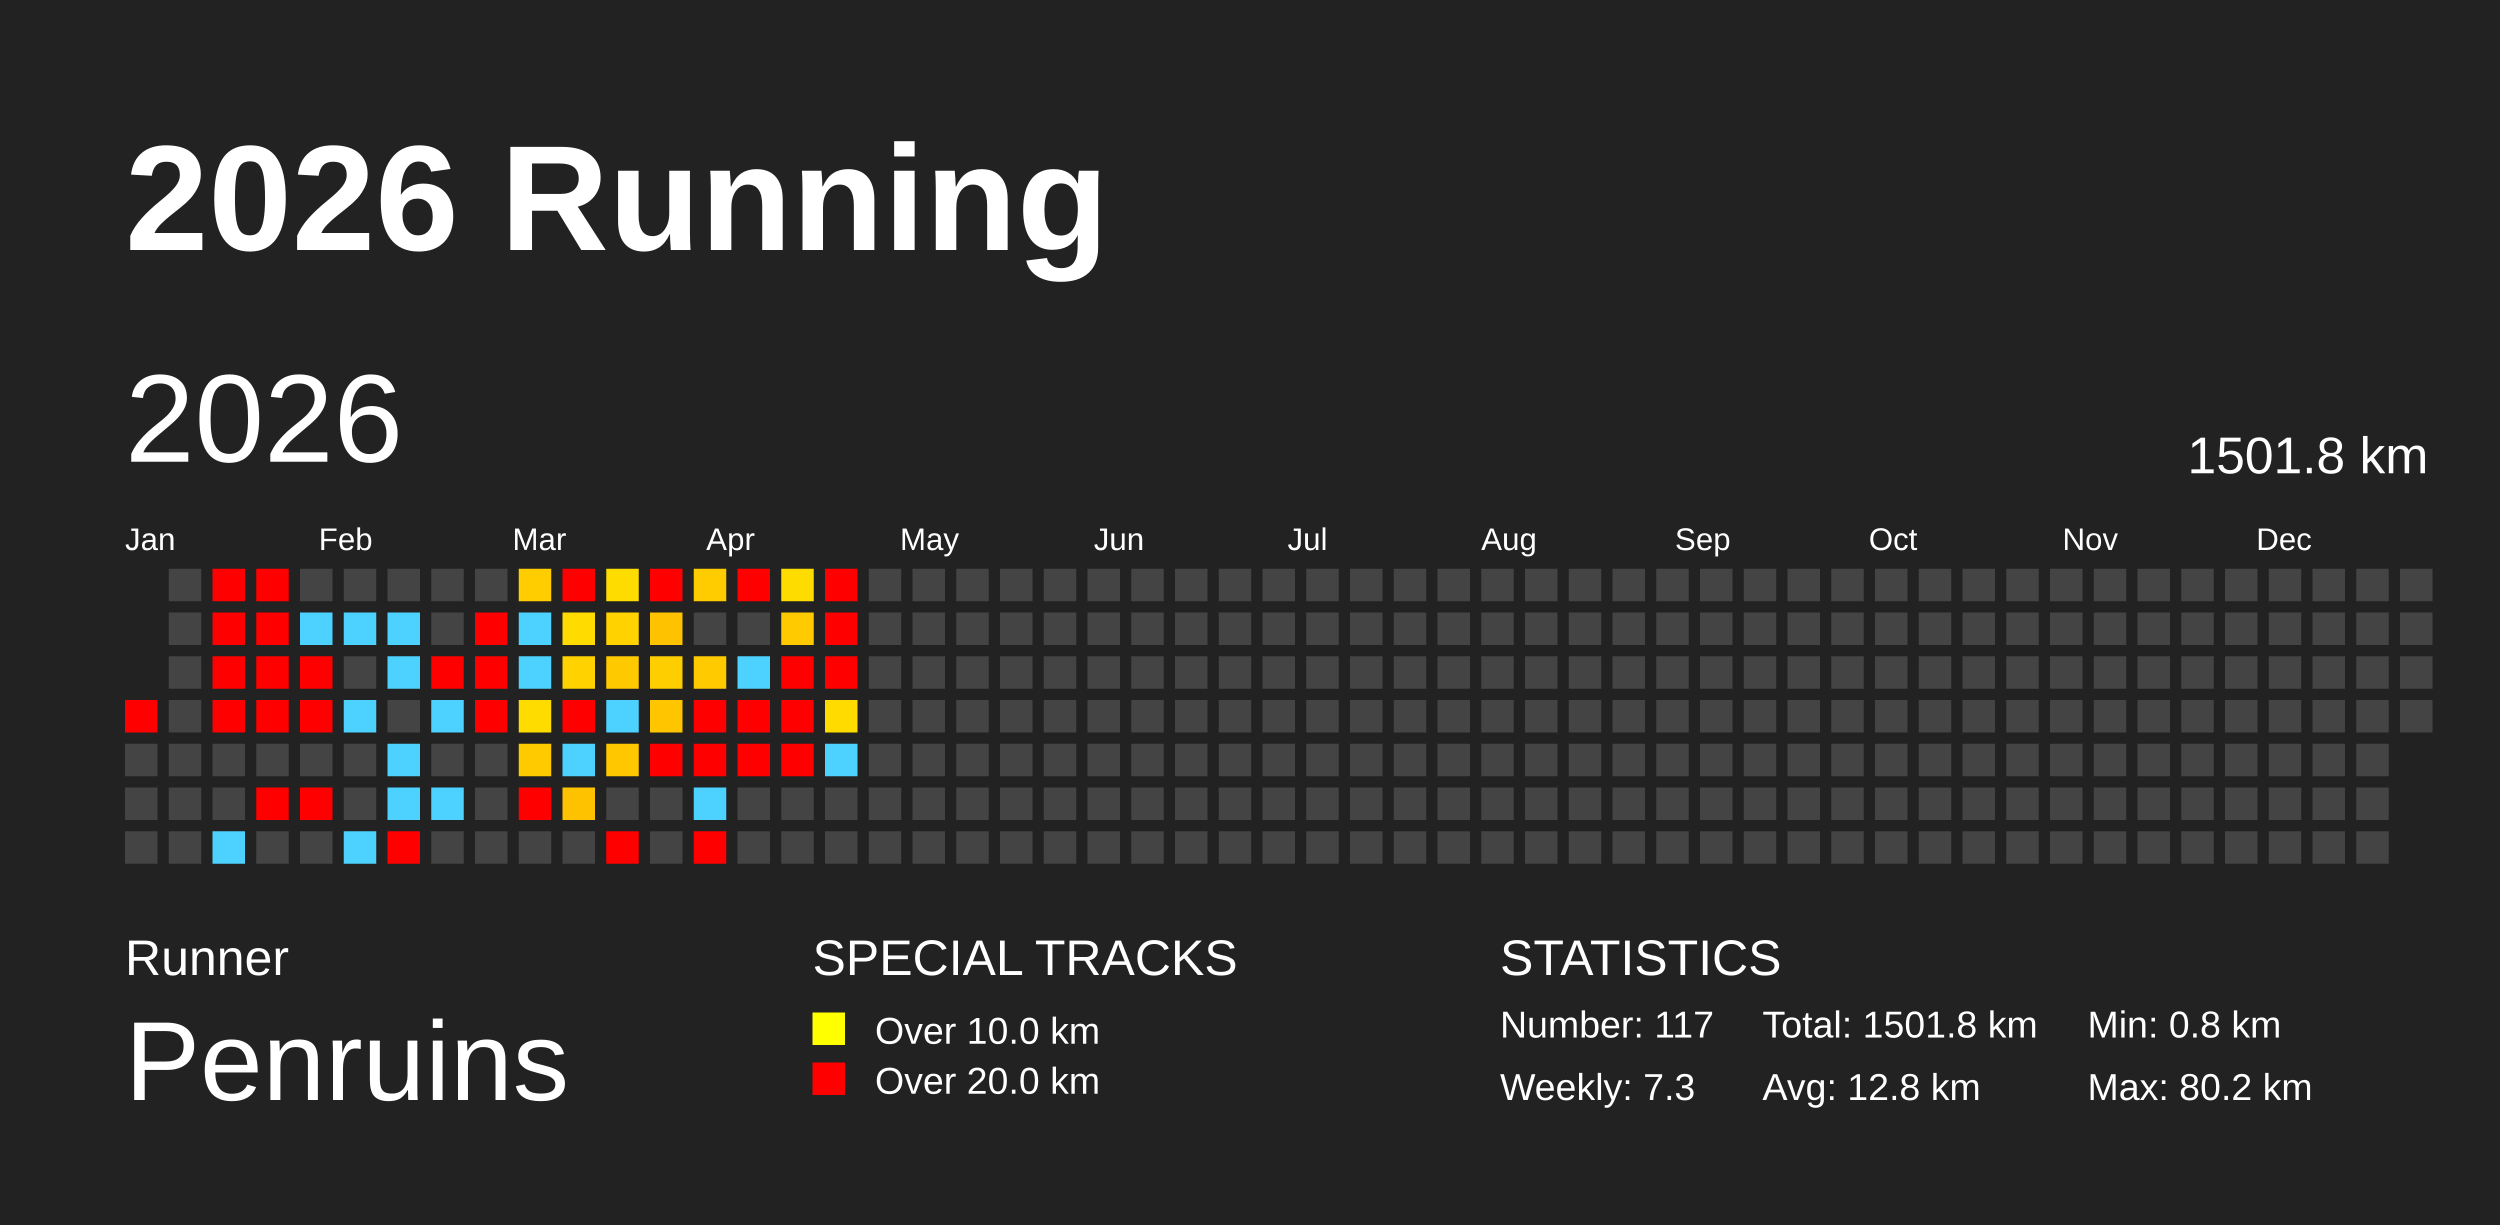
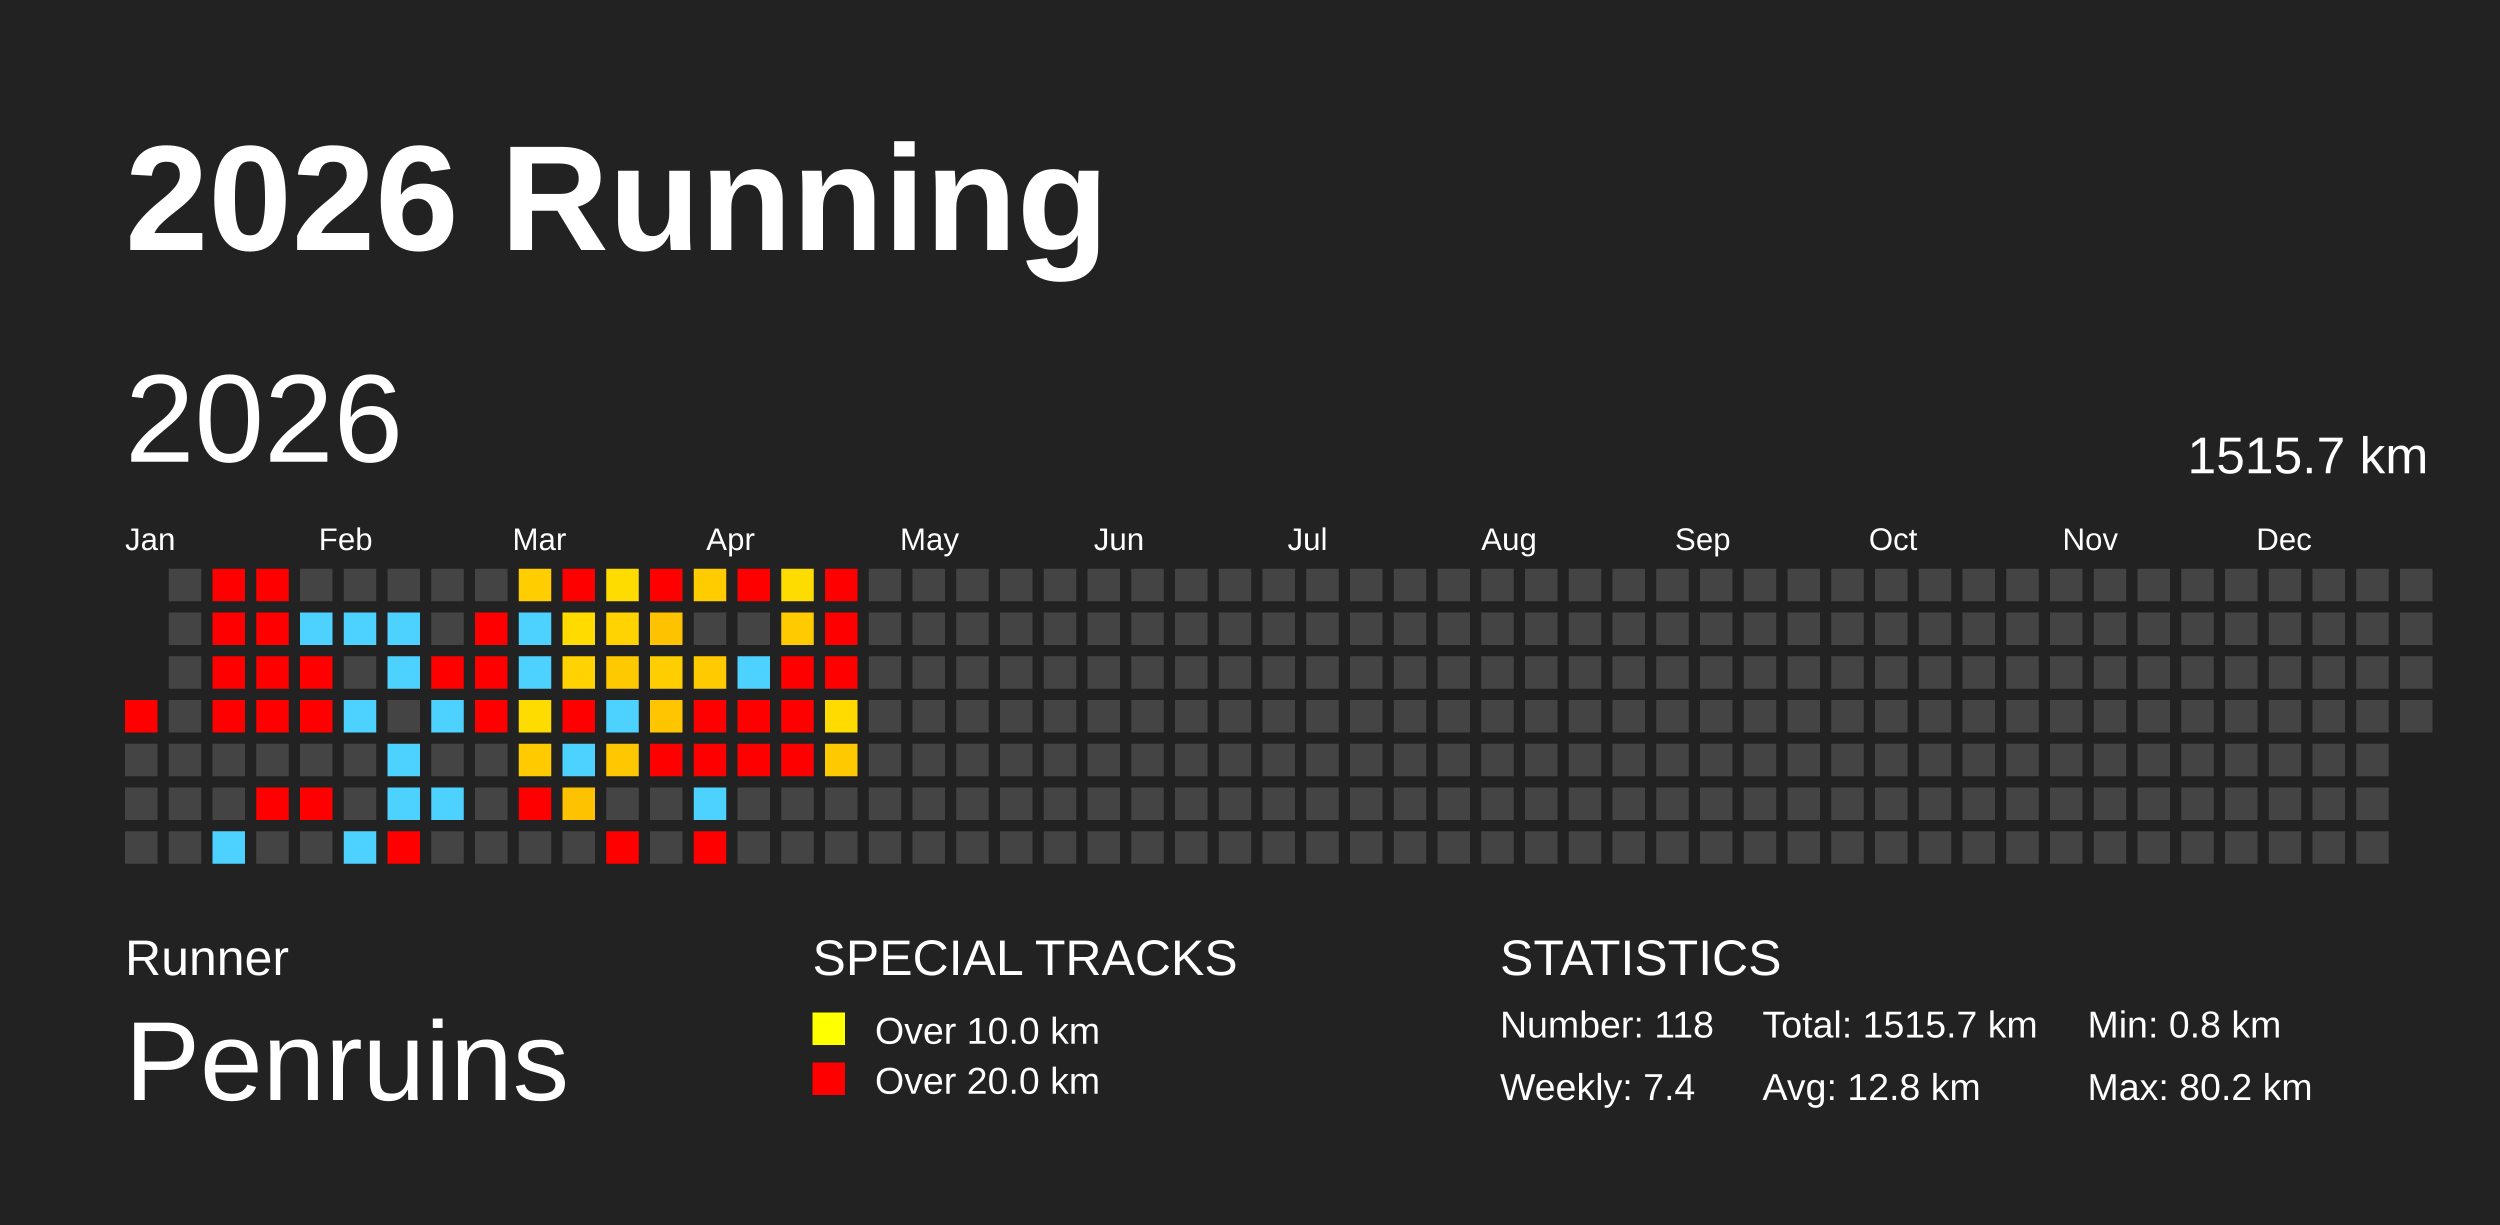
<svg xmlns="http://www.w3.org/2000/svg" baseProfile="full" height="98mm" version="1.1" viewBox="0,0,200,98" width="200mm">
  <defs />
  <rect fill="#222222" height="98" width="200" x="0" y="0" />
  <text fill="#FFFFFF" style="font-size:12px; font-family:Arial; font-weight:bold;" x="10" y="20">2026 Running</text>
  <text fill="#FFFFFF" style="font-size:4px; font-family:Arial" x="10" y="78">Runner</text>
  <text fill="#FFFFFF" style="font-size:9px; font-family:Arial" x="10" y="88">Penruins</text>
  <text fill="#FFFFFF" style="font-size:4px; font-family:Arial" x="65" y="78">SPECIAL TRACKS</text>
  <rect fill="yellow" height="2.6" width="2.6" x="65" y="81" />
  <text fill="#FFFFFF" style="font-size:3px; font-family:Arial" x="70" y="83.5">Over 10.0 km</text>
  <rect fill="red" height="2.6" width="2.6" x="65" y="85" />
  <text fill="#FFFFFF" style="font-size:3px; font-family:Arial" x="70" y="87.5">Over 20.0 km</text>
  <text fill="#FFFFFF" style="font-size:4px; font-family:Arial" x="120" y="78">STATISTICS</text>
-   <text fill="#FFFFFF" style="font-size:3px; font-family:Arial" x="120" y="83">Number: 117</text>
-   <text fill="#FFFFFF" style="font-size:3px; font-family:Arial" x="120" y="88">Weekly: 7.3</text>
-   <text fill="#FFFFFF" style="font-size:3px; font-family:Arial" x="141" y="83">Total: 1501.8 km</text>
+   <text fill="#FFFFFF" style="font-size:3px; font-family:Arial" x="120" y="83">Number: 118</text>
+   <text fill="#FFFFFF" style="font-size:3px; font-family:Arial" x="120" y="88">Weekly: 7.4</text>
+   <text fill="#FFFFFF" style="font-size:3px; font-family:Arial" x="141" y="83">Total: 1515.7 km</text>
  <text fill="#FFFFFF" style="font-size:3px; font-family:Arial" x="141" y="88">Avg: 12.8 km</text>
  <text fill="#FFFFFF" style="font-size:3px; font-family:Arial" x="167" y="83">Min: 0.8 km</text>
  <text fill="#FFFFFF" style="font-size:3px; font-family:Arial" x="167" y="88">Max: 80.2 km</text>
  <text dominant-baseline="hanging" fill="#FFFFFF" style="font-size:10.0px; font-family:Arial;" x="10" y="30">2026</text>
-   <text dominant-baseline="hanging" fill="#FFFFFF" style="font-size:4.125px; font-family:Arial;" x="175" y="35">1501.8 km</text>
+   <text dominant-baseline="hanging" fill="#FFFFFF" style="font-size:4.125px; font-family:Arial;" x="175" y="35">1515.7 km</text>
  <text fill="#FFFFFF" style="font-size:2.5px; font-family:Arial" x="10.0" y="44">Jan</text>
  <text fill="#FFFFFF" style="font-size:2.5px; font-family:Arial" x="25.5" y="44">Feb</text>
  <text fill="#FFFFFF" style="font-size:2.5px; font-family:Arial" x="41.0" y="44">Mar</text>
  <text fill="#FFFFFF" style="font-size:2.5px; font-family:Arial" x="56.5" y="44">Apr</text>
  <text fill="#FFFFFF" style="font-size:2.5px; font-family:Arial" x="72.0" y="44">May</text>
  <text fill="#FFFFFF" style="font-size:2.5px; font-family:Arial" x="87.5" y="44">Jun</text>
  <text fill="#FFFFFF" style="font-size:2.5px; font-family:Arial" x="103.0" y="44">Jul</text>
  <text fill="#FFFFFF" style="font-size:2.5px; font-family:Arial" x="118.5" y="44">Aug</text>
  <text fill="#FFFFFF" style="font-size:2.5px; font-family:Arial" x="134.0" y="44">Sep</text>
  <text fill="#FFFFFF" style="font-size:2.5px; font-family:Arial" x="149.5" y="44">Oct</text>
  <text fill="#FFFFFF" style="font-size:2.5px; font-family:Arial" x="165.0" y="44">Nov</text>
  <text fill="#FFFFFF" style="font-size:2.5px; font-family:Arial" x="180.5" y="44">Dec</text>
  <rect fill="red" height="2.6" width="2.6" x="10.0" y="56.0" />
  <rect fill="#444444" height="2.6" width="2.6" x="10.0" y="59.5" />
  <rect fill="#444444" height="2.6" width="2.6" x="10.0" y="63.0" />
  <rect fill="#444444" height="2.6" width="2.6" x="10.0" y="66.5" />
  <rect fill="#444444" height="2.6" width="2.6" x="13.5" y="45.5" />
  <rect fill="#444444" height="2.6" width="2.6" x="13.5" y="49.0" />
  <rect fill="#444444" height="2.6" width="2.6" x="13.5" y="52.5" />
  <rect fill="#444444" height="2.6" width="2.6" x="13.5" y="56.0" />
  <rect fill="#444444" height="2.6" width="2.6" x="13.5" y="59.5" />
  <rect fill="#444444" height="2.6" width="2.6" x="13.5" y="63.0" />
  <rect fill="#444444" height="2.6" width="2.6" x="13.5" y="66.5" />
  <rect fill="red" height="2.6" width="2.6" x="17.0" y="45.5" />
  <rect fill="red" height="2.6" width="2.6" x="17.0" y="49.0" />
  <rect fill="red" height="2.6" width="2.6" x="17.0" y="52.5" />
  <rect fill="red" height="2.6" width="2.6" x="17.0" y="56.0" />
  <rect fill="#444444" height="2.6" width="2.6" x="17.0" y="59.5" />
  <rect fill="#444444" height="2.6" width="2.6" x="17.0" y="63.0" />
  <rect fill="#4dd2ff" height="2.6" width="2.6" x="17.0" y="66.5" />
  <rect fill="red" height="2.6" width="2.6" x="20.5" y="45.5" />
  <rect fill="red" height="2.6" width="2.6" x="20.5" y="49.0" />
  <rect fill="red" height="2.6" width="2.6" x="20.5" y="52.5" />
  <rect fill="red" height="2.6" width="2.6" x="20.5" y="56.0" />
  <rect fill="#444444" height="2.6" width="2.6" x="20.5" y="59.5" />
  <rect fill="red" height="2.6" width="2.6" x="20.5" y="63.0" />
  <rect fill="#444444" height="2.6" width="2.6" x="20.5" y="66.5" />
  <rect fill="#444444" height="2.6" width="2.6" x="24.0" y="45.5" />
  <rect fill="#4dd2ff" height="2.6" width="2.6" x="24.0" y="49.0" />
  <rect fill="red" height="2.6" width="2.6" x="24.0" y="52.5" />
  <rect fill="red" height="2.6" width="2.6" x="24.0" y="56.0" />
  <rect fill="#444444" height="2.6" width="2.6" x="24.0" y="59.5" />
  <rect fill="red" height="2.6" width="2.6" x="24.0" y="63.0" />
  <rect fill="#444444" height="2.6" width="2.6" x="24.0" y="66.5" />
  <rect fill="#444444" height="2.6" width="2.6" x="27.5" y="45.5" />
  <rect fill="#4dd2ff" height="2.6" width="2.6" x="27.5" y="49.0" />
  <rect fill="#444444" height="2.6" width="2.6" x="27.5" y="52.5" />
  <rect fill="#4dd2ff" height="2.6" width="2.6" x="27.5" y="56.0" />
  <rect fill="#444444" height="2.6" width="2.6" x="27.5" y="59.5" />
  <rect fill="#444444" height="2.6" width="2.6" x="27.5" y="63.0" />
  <rect fill="#4dd2ff" height="2.6" width="2.6" x="27.5" y="66.5" />
  <rect fill="#444444" height="2.6" width="2.6" x="31.0" y="45.5" />
  <rect fill="#4dd2ff" height="2.6" width="2.6" x="31.0" y="49.0" />
  <rect fill="#4dd2ff" height="2.6" width="2.6" x="31.0" y="52.5" />
  <rect fill="#444444" height="2.6" width="2.6" x="31.0" y="56.0" />
  <rect fill="#4dd2ff" height="2.6" width="2.6" x="31.0" y="59.5" />
  <rect fill="#4dd2ff" height="2.6" width="2.6" x="31.0" y="63.0" />
  <rect fill="red" height="2.6" width="2.6" x="31.0" y="66.5" />
  <rect fill="#444444" height="2.6" width="2.6" x="34.5" y="45.5" />
  <rect fill="#444444" height="2.6" width="2.6" x="34.5" y="49.0" />
  <rect fill="red" height="2.6" width="2.6" x="34.5" y="52.5" />
  <rect fill="#4dd2ff" height="2.6" width="2.6" x="34.5" y="56.0" />
  <rect fill="#444444" height="2.6" width="2.6" x="34.5" y="59.5" />
  <rect fill="#4dd2ff" height="2.6" width="2.6" x="34.5" y="63.0" />
  <rect fill="#444444" height="2.6" width="2.6" x="34.5" y="66.5" />
  <rect fill="#444444" height="2.6" width="2.6" x="38.0" y="45.5" />
  <rect fill="red" height="2.6" width="2.6" x="38.0" y="49.0" />
  <rect fill="red" height="2.6" width="2.6" x="38.0" y="52.5" />
  <rect fill="red" height="2.6" width="2.6" x="38.0" y="56.0" />
  <rect fill="#444444" height="2.6" width="2.6" x="38.0" y="59.5" />
  <rect fill="#444444" height="2.6" width="2.6" x="38.0" y="63.0" />
  <rect fill="#444444" height="2.6" width="2.6" x="38.0" y="66.5" />
  <rect fill="#ffcd00" height="2.6" width="2.6" x="41.5" y="45.5" />
  <rect fill="#4dd2ff" height="2.6" width="2.6" x="41.5" y="49.0" />
  <rect fill="#4dd2ff" height="2.6" width="2.6" x="41.5" y="52.5" />
  <rect fill="#ffdc00" height="2.6" width="2.6" x="41.5" y="56.0" />
  <rect fill="#ffca00" height="2.6" width="2.6" x="41.5" y="59.5" />
  <rect fill="red" height="2.6" width="2.6" x="41.5" y="63.0" />
  <rect fill="#444444" height="2.6" width="2.6" x="41.5" y="66.5" />
  <rect fill="red" height="2.6" width="2.6" x="45.0" y="45.5" />
  <rect fill="#ffdb00" height="2.6" width="2.6" x="45.0" y="49.0" />
  <rect fill="#ffd200" height="2.6" width="2.6" x="45.0" y="52.5" />
  <rect fill="red" height="2.6" width="2.6" x="45.0" y="56.0" />
  <rect fill="#4dd2ff" height="2.6" width="2.6" x="45.0" y="59.5" />
  <rect fill="#ffc200" height="2.6" width="2.6" x="45.0" y="63.0" />
  <rect fill="#444444" height="2.6" width="2.6" x="45.0" y="66.5" />
  <rect fill="#ffdc00" height="2.6" width="2.6" x="48.5" y="45.5" />
  <rect fill="#ffd200" height="2.6" width="2.6" x="48.5" y="49.0" />
  <rect fill="#ffc900" height="2.6" width="2.6" x="48.5" y="52.5" />
  <rect fill="#4dd2ff" height="2.6" width="2.6" x="48.5" y="56.0" />
  <rect fill="#ffc700" height="2.6" width="2.6" x="48.5" y="59.5" />
  <rect fill="#444444" height="2.6" width="2.6" x="48.5" y="63.0" />
  <rect fill="red" height="2.6" width="2.6" x="48.5" y="66.5" />
  <rect fill="red" height="2.6" width="2.6" x="52.0" y="45.5" />
  <rect fill="#ffc200" height="2.6" width="2.6" x="52.0" y="49.0" />
  <rect fill="#ffce00" height="2.6" width="2.6" x="52.0" y="52.5" />
  <rect fill="#ffc600" height="2.6" width="2.6" x="52.0" y="56.0" />
  <rect fill="red" height="2.6" width="2.6" x="52.0" y="59.5" />
  <rect fill="#444444" height="2.6" width="2.6" x="52.0" y="63.0" />
  <rect fill="#444444" height="2.6" width="2.6" x="52.0" y="66.5" />
  <rect fill="#ffcc00" height="2.6" width="2.6" x="55.5" y="45.5" />
  <rect fill="#444444" height="2.6" width="2.6" x="55.5" y="49.0" />
  <rect fill="#ffca00" height="2.6" width="2.6" x="55.5" y="52.5" />
  <rect fill="red" height="2.6" width="2.6" x="55.5" y="56.0" />
  <rect fill="red" height="2.6" width="2.6" x="55.5" y="59.5" />
  <rect fill="#4dd2ff" height="2.6" width="2.6" x="55.5" y="63.0" />
  <rect fill="red" height="2.6" width="2.6" x="55.5" y="66.5" />
  <rect fill="red" height="2.6" width="2.6" x="59.0" y="45.5" />
  <rect fill="#444444" height="2.6" width="2.6" x="59.0" y="49.0" />
  <rect fill="#4dd2ff" height="2.6" width="2.6" x="59.0" y="52.5" />
  <rect fill="red" height="2.6" width="2.6" x="59.0" y="56.0" />
  <rect fill="red" height="2.6" width="2.6" x="59.0" y="59.5" />
  <rect fill="#444444" height="2.6" width="2.6" x="59.0" y="63.0" />
  <rect fill="#444444" height="2.6" width="2.6" x="59.0" y="66.5" />
  <rect fill="#ffdc00" height="2.6" width="2.6" x="62.5" y="45.5" />
  <rect fill="#ffca00" height="2.6" width="2.6" x="62.5" y="49.0" />
  <rect fill="red" height="2.6" width="2.6" x="62.5" y="52.5" />
  <rect fill="red" height="2.6" width="2.6" x="62.5" y="56.0" />
  <rect fill="red" height="2.6" width="2.6" x="62.5" y="59.5" />
  <rect fill="#444444" height="2.6" width="2.6" x="62.5" y="63.0" />
  <rect fill="#444444" height="2.6" width="2.6" x="62.5" y="66.5" />
  <rect fill="red" height="2.6" width="2.6" x="66.0" y="45.5" />
  <rect fill="red" height="2.6" width="2.6" x="66.0" y="49.0" />
  <rect fill="red" height="2.6" width="2.6" x="66.0" y="52.5" />
  <rect fill="#ffdb00" height="2.6" width="2.6" x="66.0" y="56.0" />
-   <rect fill="#4dd2ff" height="2.6" width="2.6" x="66.0" y="59.5" />
+   <rect fill="#ffc900" height="2.6" width="2.6" x="66.0" y="59.5" />
  <rect fill="#444444" height="2.6" width="2.6" x="66.0" y="63.0" />
  <rect fill="#444444" height="2.6" width="2.6" x="66.0" y="66.5" />
  <rect fill="#444444" height="2.6" width="2.6" x="69.5" y="45.5" />
  <rect fill="#444444" height="2.6" width="2.6" x="69.5" y="49.0" />
  <rect fill="#444444" height="2.6" width="2.6" x="69.5" y="52.5" />
  <rect fill="#444444" height="2.6" width="2.6" x="69.5" y="56.0" />
  <rect fill="#444444" height="2.6" width="2.6" x="69.5" y="59.5" />
  <rect fill="#444444" height="2.6" width="2.6" x="69.5" y="63.0" />
  <rect fill="#444444" height="2.6" width="2.6" x="69.5" y="66.5" />
  <rect fill="#444444" height="2.6" width="2.6" x="73.0" y="45.5" />
  <rect fill="#444444" height="2.6" width="2.6" x="73.0" y="49.0" />
  <rect fill="#444444" height="2.6" width="2.6" x="73.0" y="52.5" />
  <rect fill="#444444" height="2.6" width="2.6" x="73.0" y="56.0" />
  <rect fill="#444444" height="2.6" width="2.6" x="73.0" y="59.5" />
  <rect fill="#444444" height="2.6" width="2.6" x="73.0" y="63.0" />
  <rect fill="#444444" height="2.6" width="2.6" x="73.0" y="66.5" />
  <rect fill="#444444" height="2.6" width="2.6" x="76.5" y="45.5" />
  <rect fill="#444444" height="2.6" width="2.6" x="76.5" y="49.0" />
  <rect fill="#444444" height="2.6" width="2.6" x="76.5" y="52.5" />
  <rect fill="#444444" height="2.6" width="2.6" x="76.5" y="56.0" />
  <rect fill="#444444" height="2.6" width="2.6" x="76.5" y="59.5" />
  <rect fill="#444444" height="2.6" width="2.6" x="76.5" y="63.0" />
  <rect fill="#444444" height="2.6" width="2.6" x="76.5" y="66.5" />
  <rect fill="#444444" height="2.6" width="2.6" x="80.0" y="45.5" />
  <rect fill="#444444" height="2.6" width="2.6" x="80.0" y="49.0" />
  <rect fill="#444444" height="2.6" width="2.6" x="80.0" y="52.5" />
  <rect fill="#444444" height="2.6" width="2.6" x="80.0" y="56.0" />
  <rect fill="#444444" height="2.6" width="2.6" x="80.0" y="59.5" />
  <rect fill="#444444" height="2.6" width="2.6" x="80.0" y="63.0" />
  <rect fill="#444444" height="2.6" width="2.6" x="80.0" y="66.5" />
  <rect fill="#444444" height="2.6" width="2.6" x="83.5" y="45.5" />
  <rect fill="#444444" height="2.6" width="2.6" x="83.5" y="49.0" />
  <rect fill="#444444" height="2.6" width="2.6" x="83.5" y="52.5" />
  <rect fill="#444444" height="2.6" width="2.6" x="83.5" y="56.0" />
  <rect fill="#444444" height="2.6" width="2.6" x="83.5" y="59.5" />
  <rect fill="#444444" height="2.6" width="2.6" x="83.5" y="63.0" />
  <rect fill="#444444" height="2.6" width="2.6" x="83.5" y="66.5" />
  <rect fill="#444444" height="2.6" width="2.6" x="87.0" y="45.5" />
  <rect fill="#444444" height="2.6" width="2.6" x="87.0" y="49.0" />
  <rect fill="#444444" height="2.6" width="2.6" x="87.0" y="52.5" />
  <rect fill="#444444" height="2.6" width="2.6" x="87.0" y="56.0" />
  <rect fill="#444444" height="2.6" width="2.6" x="87.0" y="59.5" />
  <rect fill="#444444" height="2.6" width="2.6" x="87.0" y="63.0" />
  <rect fill="#444444" height="2.6" width="2.6" x="87.0" y="66.5" />
  <rect fill="#444444" height="2.6" width="2.6" x="90.5" y="45.5" />
  <rect fill="#444444" height="2.6" width="2.6" x="90.5" y="49.0" />
  <rect fill="#444444" height="2.6" width="2.6" x="90.5" y="52.5" />
  <rect fill="#444444" height="2.6" width="2.6" x="90.5" y="56.0" />
  <rect fill="#444444" height="2.6" width="2.6" x="90.5" y="59.5" />
  <rect fill="#444444" height="2.6" width="2.6" x="90.5" y="63.0" />
  <rect fill="#444444" height="2.6" width="2.6" x="90.5" y="66.5" />
  <rect fill="#444444" height="2.6" width="2.6" x="94.0" y="45.5" />
  <rect fill="#444444" height="2.6" width="2.6" x="94.0" y="49.0" />
  <rect fill="#444444" height="2.6" width="2.6" x="94.0" y="52.5" />
  <rect fill="#444444" height="2.6" width="2.6" x="94.0" y="56.0" />
  <rect fill="#444444" height="2.6" width="2.6" x="94.0" y="59.5" />
  <rect fill="#444444" height="2.6" width="2.6" x="94.0" y="63.0" />
  <rect fill="#444444" height="2.6" width="2.6" x="94.0" y="66.5" />
  <rect fill="#444444" height="2.6" width="2.6" x="97.5" y="45.5" />
  <rect fill="#444444" height="2.6" width="2.6" x="97.5" y="49.0" />
  <rect fill="#444444" height="2.6" width="2.6" x="97.5" y="52.5" />
  <rect fill="#444444" height="2.6" width="2.6" x="97.5" y="56.0" />
  <rect fill="#444444" height="2.6" width="2.6" x="97.5" y="59.5" />
  <rect fill="#444444" height="2.6" width="2.6" x="97.5" y="63.0" />
  <rect fill="#444444" height="2.6" width="2.6" x="97.5" y="66.5" />
  <rect fill="#444444" height="2.6" width="2.6" x="101.0" y="45.5" />
  <rect fill="#444444" height="2.6" width="2.6" x="101.0" y="49.0" />
  <rect fill="#444444" height="2.6" width="2.6" x="101.0" y="52.5" />
  <rect fill="#444444" height="2.6" width="2.6" x="101.0" y="56.0" />
  <rect fill="#444444" height="2.6" width="2.6" x="101.0" y="59.5" />
  <rect fill="#444444" height="2.6" width="2.6" x="101.0" y="63.0" />
  <rect fill="#444444" height="2.6" width="2.6" x="101.0" y="66.5" />
  <rect fill="#444444" height="2.6" width="2.6" x="104.5" y="45.5" />
  <rect fill="#444444" height="2.6" width="2.6" x="104.5" y="49.0" />
  <rect fill="#444444" height="2.6" width="2.6" x="104.5" y="52.5" />
  <rect fill="#444444" height="2.6" width="2.6" x="104.5" y="56.0" />
  <rect fill="#444444" height="2.6" width="2.6" x="104.5" y="59.5" />
  <rect fill="#444444" height="2.6" width="2.6" x="104.5" y="63.0" />
  <rect fill="#444444" height="2.6" width="2.6" x="104.5" y="66.5" />
  <rect fill="#444444" height="2.6" width="2.6" x="108.0" y="45.5" />
  <rect fill="#444444" height="2.6" width="2.6" x="108.0" y="49.0" />
  <rect fill="#444444" height="2.6" width="2.6" x="108.0" y="52.5" />
  <rect fill="#444444" height="2.6" width="2.6" x="108.0" y="56.0" />
  <rect fill="#444444" height="2.6" width="2.6" x="108.0" y="59.5" />
  <rect fill="#444444" height="2.6" width="2.6" x="108.0" y="63.0" />
  <rect fill="#444444" height="2.6" width="2.6" x="108.0" y="66.5" />
  <rect fill="#444444" height="2.6" width="2.6" x="111.5" y="45.5" />
  <rect fill="#444444" height="2.6" width="2.6" x="111.5" y="49.0" />
  <rect fill="#444444" height="2.6" width="2.6" x="111.5" y="52.5" />
  <rect fill="#444444" height="2.6" width="2.6" x="111.5" y="56.0" />
  <rect fill="#444444" height="2.6" width="2.6" x="111.5" y="59.5" />
  <rect fill="#444444" height="2.6" width="2.6" x="111.5" y="63.0" />
  <rect fill="#444444" height="2.6" width="2.6" x="111.5" y="66.5" />
  <rect fill="#444444" height="2.6" width="2.6" x="115.0" y="45.5" />
  <rect fill="#444444" height="2.6" width="2.6" x="115.0" y="49.0" />
  <rect fill="#444444" height="2.6" width="2.6" x="115.0" y="52.5" />
  <rect fill="#444444" height="2.6" width="2.6" x="115.0" y="56.0" />
  <rect fill="#444444" height="2.6" width="2.6" x="115.0" y="59.5" />
  <rect fill="#444444" height="2.6" width="2.6" x="115.0" y="63.0" />
  <rect fill="#444444" height="2.6" width="2.6" x="115.0" y="66.5" />
  <rect fill="#444444" height="2.6" width="2.6" x="118.5" y="45.5" />
  <rect fill="#444444" height="2.6" width="2.6" x="118.5" y="49.0" />
  <rect fill="#444444" height="2.6" width="2.6" x="118.5" y="52.5" />
  <rect fill="#444444" height="2.6" width="2.6" x="118.5" y="56.0" />
  <rect fill="#444444" height="2.6" width="2.6" x="118.5" y="59.5" />
  <rect fill="#444444" height="2.6" width="2.6" x="118.5" y="63.0" />
  <rect fill="#444444" height="2.6" width="2.6" x="118.5" y="66.5" />
  <rect fill="#444444" height="2.6" width="2.6" x="122.0" y="45.5" />
  <rect fill="#444444" height="2.6" width="2.6" x="122.0" y="49.0" />
  <rect fill="#444444" height="2.6" width="2.6" x="122.0" y="52.5" />
  <rect fill="#444444" height="2.6" width="2.6" x="122.0" y="56.0" />
  <rect fill="#444444" height="2.6" width="2.6" x="122.0" y="59.5" />
  <rect fill="#444444" height="2.6" width="2.6" x="122.0" y="63.0" />
  <rect fill="#444444" height="2.6" width="2.6" x="122.0" y="66.5" />
  <rect fill="#444444" height="2.6" width="2.6" x="125.5" y="45.5" />
  <rect fill="#444444" height="2.6" width="2.6" x="125.5" y="49.0" />
  <rect fill="#444444" height="2.6" width="2.6" x="125.5" y="52.5" />
  <rect fill="#444444" height="2.6" width="2.6" x="125.5" y="56.0" />
  <rect fill="#444444" height="2.6" width="2.6" x="125.5" y="59.5" />
  <rect fill="#444444" height="2.6" width="2.6" x="125.5" y="63.0" />
  <rect fill="#444444" height="2.6" width="2.6" x="125.5" y="66.5" />
  <rect fill="#444444" height="2.6" width="2.6" x="129.0" y="45.5" />
  <rect fill="#444444" height="2.6" width="2.6" x="129.0" y="49.0" />
  <rect fill="#444444" height="2.6" width="2.6" x="129.0" y="52.5" />
  <rect fill="#444444" height="2.6" width="2.6" x="129.0" y="56.0" />
  <rect fill="#444444" height="2.6" width="2.6" x="129.0" y="59.5" />
  <rect fill="#444444" height="2.6" width="2.6" x="129.0" y="63.0" />
  <rect fill="#444444" height="2.6" width="2.6" x="129.0" y="66.5" />
  <rect fill="#444444" height="2.6" width="2.6" x="132.5" y="45.5" />
  <rect fill="#444444" height="2.6" width="2.6" x="132.5" y="49.0" />
  <rect fill="#444444" height="2.6" width="2.6" x="132.5" y="52.5" />
  <rect fill="#444444" height="2.6" width="2.6" x="132.5" y="56.0" />
  <rect fill="#444444" height="2.6" width="2.6" x="132.5" y="59.5" />
  <rect fill="#444444" height="2.6" width="2.6" x="132.5" y="63.0" />
  <rect fill="#444444" height="2.6" width="2.6" x="132.5" y="66.5" />
  <rect fill="#444444" height="2.6" width="2.6" x="136.0" y="45.5" />
  <rect fill="#444444" height="2.6" width="2.6" x="136.0" y="49.0" />
  <rect fill="#444444" height="2.6" width="2.6" x="136.0" y="52.5" />
  <rect fill="#444444" height="2.6" width="2.6" x="136.0" y="56.0" />
  <rect fill="#444444" height="2.6" width="2.6" x="136.0" y="59.5" />
  <rect fill="#444444" height="2.6" width="2.6" x="136.0" y="63.0" />
  <rect fill="#444444" height="2.6" width="2.6" x="136.0" y="66.5" />
  <rect fill="#444444" height="2.6" width="2.6" x="139.5" y="45.5" />
  <rect fill="#444444" height="2.6" width="2.6" x="139.5" y="49.0" />
  <rect fill="#444444" height="2.6" width="2.6" x="139.5" y="52.5" />
  <rect fill="#444444" height="2.6" width="2.6" x="139.5" y="56.0" />
  <rect fill="#444444" height="2.6" width="2.6" x="139.5" y="59.5" />
  <rect fill="#444444" height="2.6" width="2.6" x="139.5" y="63.0" />
  <rect fill="#444444" height="2.6" width="2.6" x="139.5" y="66.5" />
  <rect fill="#444444" height="2.6" width="2.6" x="143.0" y="45.5" />
  <rect fill="#444444" height="2.6" width="2.6" x="143.0" y="49.0" />
  <rect fill="#444444" height="2.6" width="2.6" x="143.0" y="52.5" />
  <rect fill="#444444" height="2.6" width="2.6" x="143.0" y="56.0" />
  <rect fill="#444444" height="2.6" width="2.6" x="143.0" y="59.5" />
  <rect fill="#444444" height="2.6" width="2.6" x="143.0" y="63.0" />
  <rect fill="#444444" height="2.6" width="2.6" x="143.0" y="66.5" />
  <rect fill="#444444" height="2.6" width="2.6" x="146.5" y="45.5" />
  <rect fill="#444444" height="2.6" width="2.6" x="146.5" y="49.0" />
  <rect fill="#444444" height="2.6" width="2.6" x="146.5" y="52.5" />
  <rect fill="#444444" height="2.6" width="2.6" x="146.5" y="56.0" />
  <rect fill="#444444" height="2.6" width="2.6" x="146.5" y="59.5" />
  <rect fill="#444444" height="2.6" width="2.6" x="146.5" y="63.0" />
  <rect fill="#444444" height="2.6" width="2.6" x="146.5" y="66.5" />
  <rect fill="#444444" height="2.6" width="2.6" x="150.0" y="45.5" />
  <rect fill="#444444" height="2.6" width="2.6" x="150.0" y="49.0" />
  <rect fill="#444444" height="2.6" width="2.6" x="150.0" y="52.5" />
  <rect fill="#444444" height="2.6" width="2.6" x="150.0" y="56.0" />
  <rect fill="#444444" height="2.6" width="2.6" x="150.0" y="59.5" />
  <rect fill="#444444" height="2.6" width="2.6" x="150.0" y="63.0" />
  <rect fill="#444444" height="2.6" width="2.6" x="150.0" y="66.5" />
  <rect fill="#444444" height="2.6" width="2.6" x="153.5" y="45.5" />
  <rect fill="#444444" height="2.6" width="2.6" x="153.5" y="49.0" />
  <rect fill="#444444" height="2.6" width="2.6" x="153.5" y="52.5" />
  <rect fill="#444444" height="2.6" width="2.6" x="153.5" y="56.0" />
  <rect fill="#444444" height="2.6" width="2.6" x="153.5" y="59.5" />
  <rect fill="#444444" height="2.6" width="2.6" x="153.5" y="63.0" />
  <rect fill="#444444" height="2.6" width="2.6" x="153.5" y="66.5" />
  <rect fill="#444444" height="2.6" width="2.6" x="157.0" y="45.5" />
  <rect fill="#444444" height="2.6" width="2.6" x="157.0" y="49.0" />
  <rect fill="#444444" height="2.6" width="2.6" x="157.0" y="52.5" />
  <rect fill="#444444" height="2.6" width="2.6" x="157.0" y="56.0" />
  <rect fill="#444444" height="2.6" width="2.6" x="157.0" y="59.5" />
  <rect fill="#444444" height="2.6" width="2.6" x="157.0" y="63.0" />
  <rect fill="#444444" height="2.6" width="2.6" x="157.0" y="66.5" />
  <rect fill="#444444" height="2.6" width="2.6" x="160.5" y="45.5" />
  <rect fill="#444444" height="2.6" width="2.6" x="160.5" y="49.0" />
  <rect fill="#444444" height="2.6" width="2.6" x="160.5" y="52.5" />
  <rect fill="#444444" height="2.6" width="2.6" x="160.5" y="56.0" />
  <rect fill="#444444" height="2.6" width="2.6" x="160.5" y="59.5" />
  <rect fill="#444444" height="2.6" width="2.6" x="160.5" y="63.0" />
  <rect fill="#444444" height="2.6" width="2.6" x="160.5" y="66.5" />
  <rect fill="#444444" height="2.6" width="2.6" x="164.0" y="45.5" />
  <rect fill="#444444" height="2.6" width="2.6" x="164.0" y="49.0" />
  <rect fill="#444444" height="2.6" width="2.6" x="164.0" y="52.5" />
  <rect fill="#444444" height="2.6" width="2.6" x="164.0" y="56.0" />
  <rect fill="#444444" height="2.6" width="2.6" x="164.0" y="59.5" />
  <rect fill="#444444" height="2.6" width="2.6" x="164.0" y="63.0" />
  <rect fill="#444444" height="2.6" width="2.6" x="164.0" y="66.5" />
  <rect fill="#444444" height="2.6" width="2.6" x="167.5" y="45.5" />
  <rect fill="#444444" height="2.6" width="2.6" x="167.5" y="49.0" />
  <rect fill="#444444" height="2.6" width="2.6" x="167.5" y="52.5" />
  <rect fill="#444444" height="2.6" width="2.6" x="167.5" y="56.0" />
  <rect fill="#444444" height="2.6" width="2.6" x="167.5" y="59.5" />
  <rect fill="#444444" height="2.6" width="2.6" x="167.5" y="63.0" />
  <rect fill="#444444" height="2.6" width="2.6" x="167.5" y="66.5" />
  <rect fill="#444444" height="2.6" width="2.6" x="171.0" y="45.5" />
  <rect fill="#444444" height="2.6" width="2.6" x="171.0" y="49.0" />
  <rect fill="#444444" height="2.6" width="2.6" x="171.0" y="52.5" />
  <rect fill="#444444" height="2.6" width="2.6" x="171.0" y="56.0" />
  <rect fill="#444444" height="2.6" width="2.6" x="171.0" y="59.5" />
  <rect fill="#444444" height="2.6" width="2.6" x="171.0" y="63.0" />
  <rect fill="#444444" height="2.6" width="2.6" x="171.0" y="66.5" />
  <rect fill="#444444" height="2.6" width="2.6" x="174.5" y="45.5" />
  <rect fill="#444444" height="2.6" width="2.6" x="174.5" y="49.0" />
  <rect fill="#444444" height="2.6" width="2.6" x="174.5" y="52.5" />
  <rect fill="#444444" height="2.6" width="2.6" x="174.5" y="56.0" />
  <rect fill="#444444" height="2.6" width="2.6" x="174.5" y="59.5" />
  <rect fill="#444444" height="2.6" width="2.6" x="174.5" y="63.0" />
  <rect fill="#444444" height="2.6" width="2.6" x="174.5" y="66.5" />
  <rect fill="#444444" height="2.6" width="2.6" x="178.0" y="45.5" />
  <rect fill="#444444" height="2.6" width="2.6" x="178.0" y="49.0" />
  <rect fill="#444444" height="2.6" width="2.6" x="178.0" y="52.5" />
  <rect fill="#444444" height="2.6" width="2.6" x="178.0" y="56.0" />
  <rect fill="#444444" height="2.6" width="2.6" x="178.0" y="59.5" />
  <rect fill="#444444" height="2.6" width="2.6" x="178.0" y="63.0" />
  <rect fill="#444444" height="2.6" width="2.6" x="178.0" y="66.5" />
  <rect fill="#444444" height="2.6" width="2.6" x="181.5" y="45.5" />
  <rect fill="#444444" height="2.6" width="2.6" x="181.5" y="49.0" />
  <rect fill="#444444" height="2.6" width="2.6" x="181.5" y="52.5" />
  <rect fill="#444444" height="2.6" width="2.6" x="181.5" y="56.0" />
  <rect fill="#444444" height="2.6" width="2.6" x="181.5" y="59.5" />
  <rect fill="#444444" height="2.6" width="2.6" x="181.5" y="63.0" />
  <rect fill="#444444" height="2.6" width="2.6" x="181.5" y="66.5" />
  <rect fill="#444444" height="2.6" width="2.6" x="185.0" y="45.5" />
  <rect fill="#444444" height="2.6" width="2.6" x="185.0" y="49.0" />
  <rect fill="#444444" height="2.6" width="2.6" x="185.0" y="52.5" />
  <rect fill="#444444" height="2.6" width="2.6" x="185.0" y="56.0" />
  <rect fill="#444444" height="2.6" width="2.6" x="185.0" y="59.5" />
  <rect fill="#444444" height="2.6" width="2.6" x="185.0" y="63.0" />
  <rect fill="#444444" height="2.6" width="2.6" x="185.0" y="66.5" />
  <rect fill="#444444" height="2.6" width="2.6" x="188.5" y="45.5" />
  <rect fill="#444444" height="2.6" width="2.6" x="188.5" y="49.0" />
  <rect fill="#444444" height="2.6" width="2.6" x="188.5" y="52.5" />
  <rect fill="#444444" height="2.6" width="2.6" x="188.5" y="56.0" />
  <rect fill="#444444" height="2.6" width="2.6" x="188.5" y="59.5" />
  <rect fill="#444444" height="2.6" width="2.6" x="188.5" y="63.0" />
  <rect fill="#444444" height="2.6" width="2.6" x="188.5" y="66.5" />
  <rect fill="#444444" height="2.6" width="2.6" x="192.0" y="45.5" />
  <rect fill="#444444" height="2.6" width="2.6" x="192.0" y="49.0" />
  <rect fill="#444444" height="2.6" width="2.6" x="192.0" y="52.5" />
  <rect fill="#444444" height="2.6" width="2.6" x="192.0" y="56.0" />
</svg>
